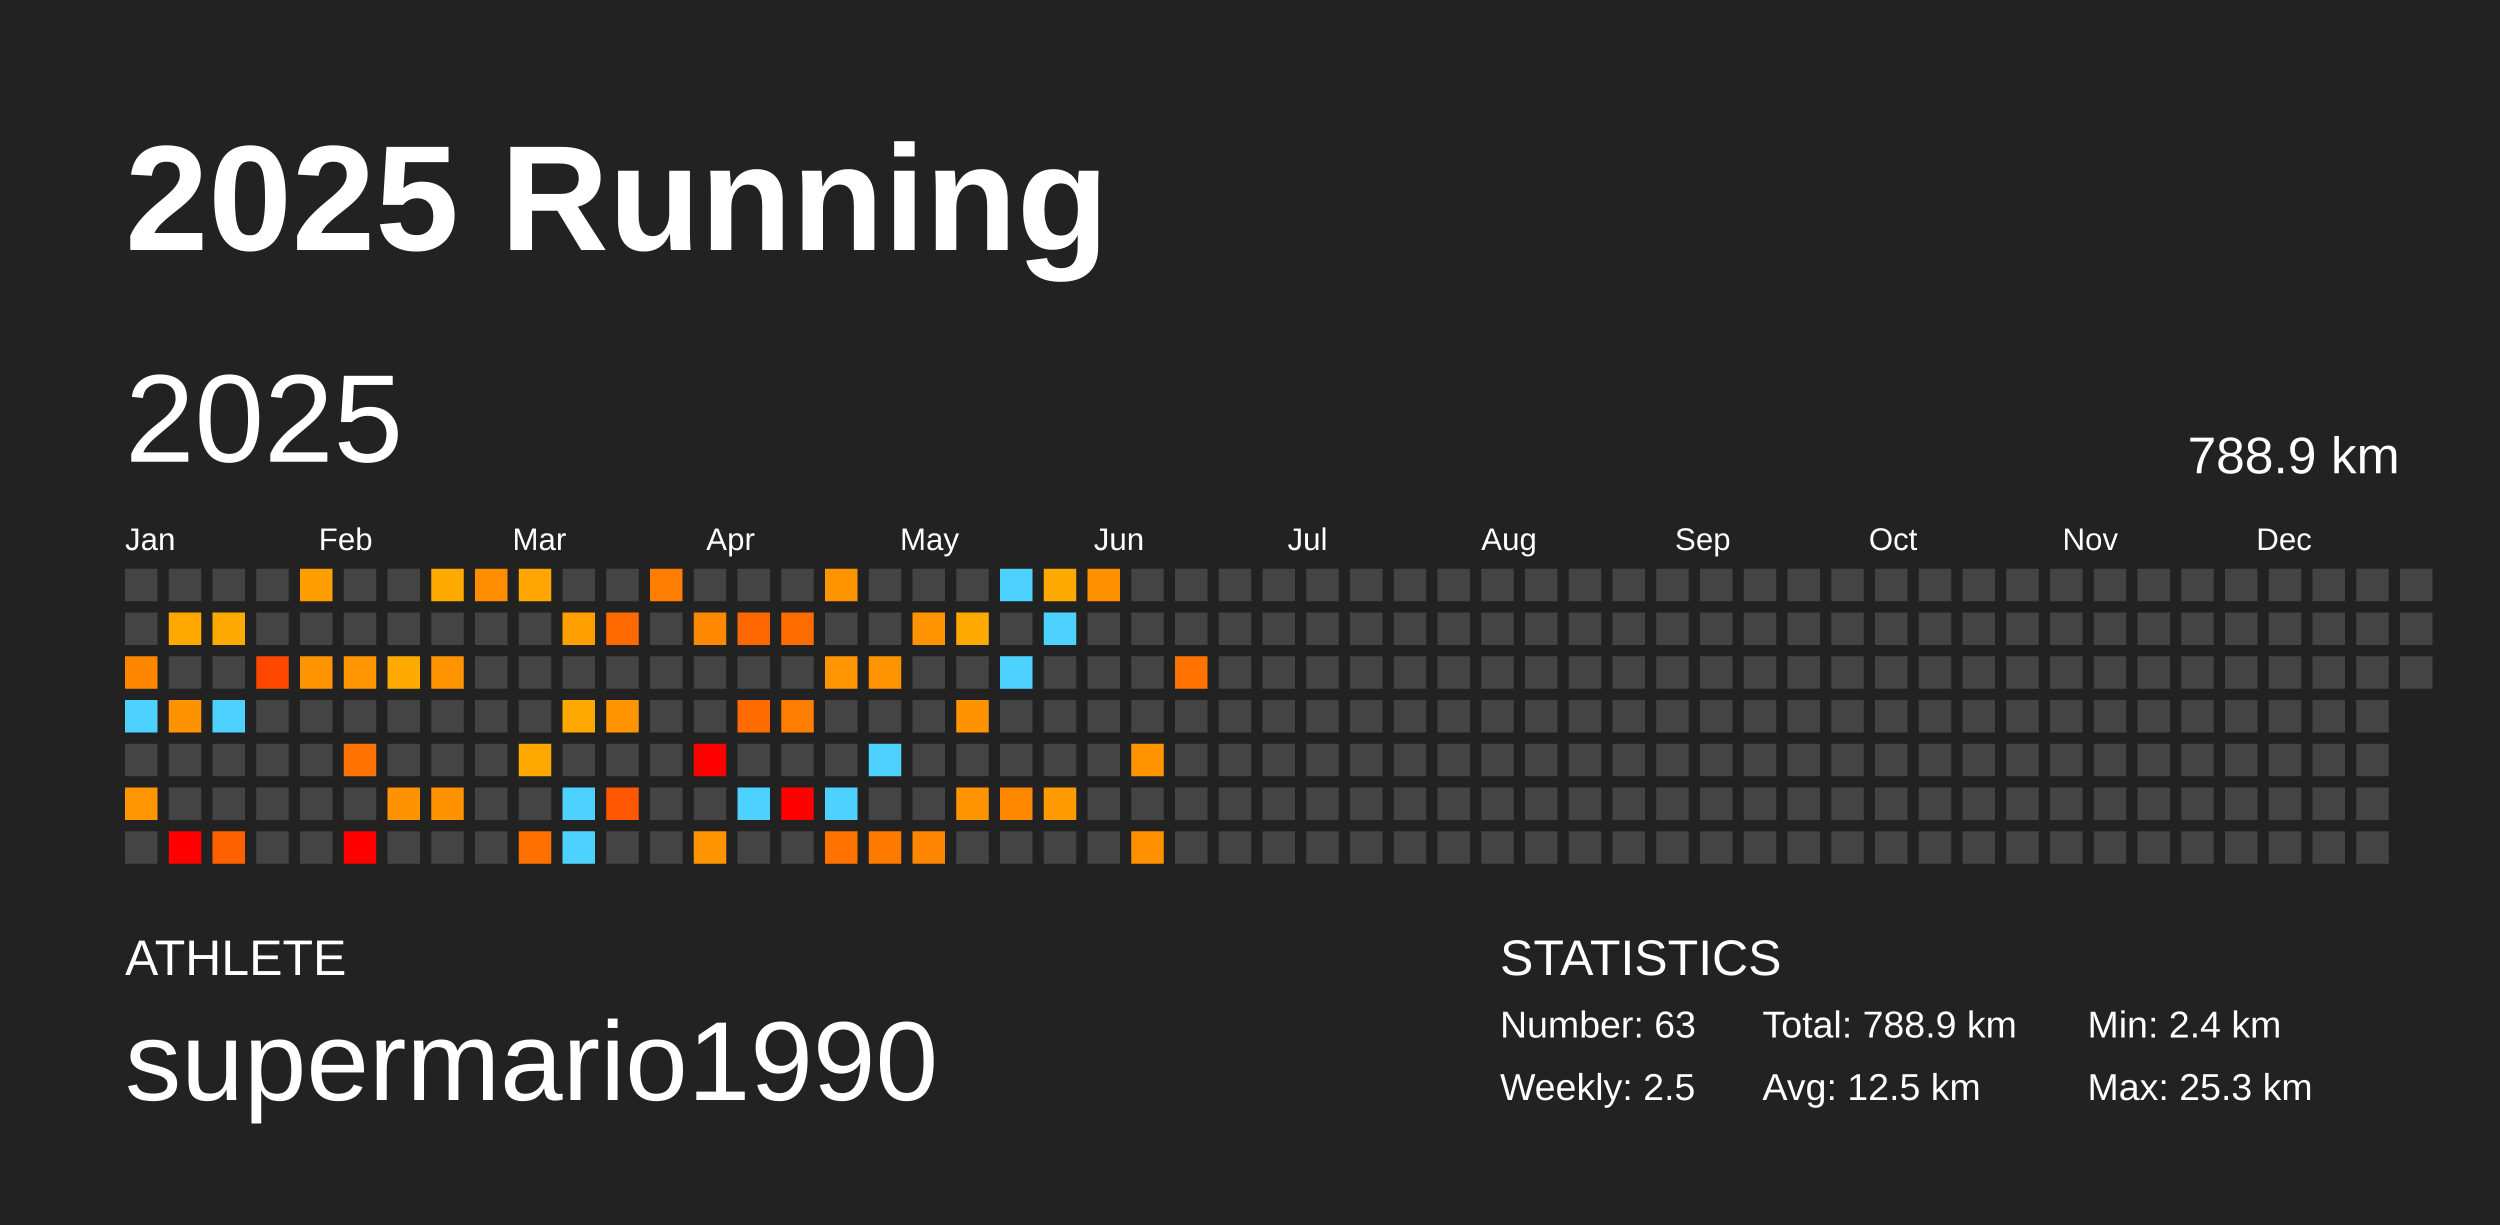
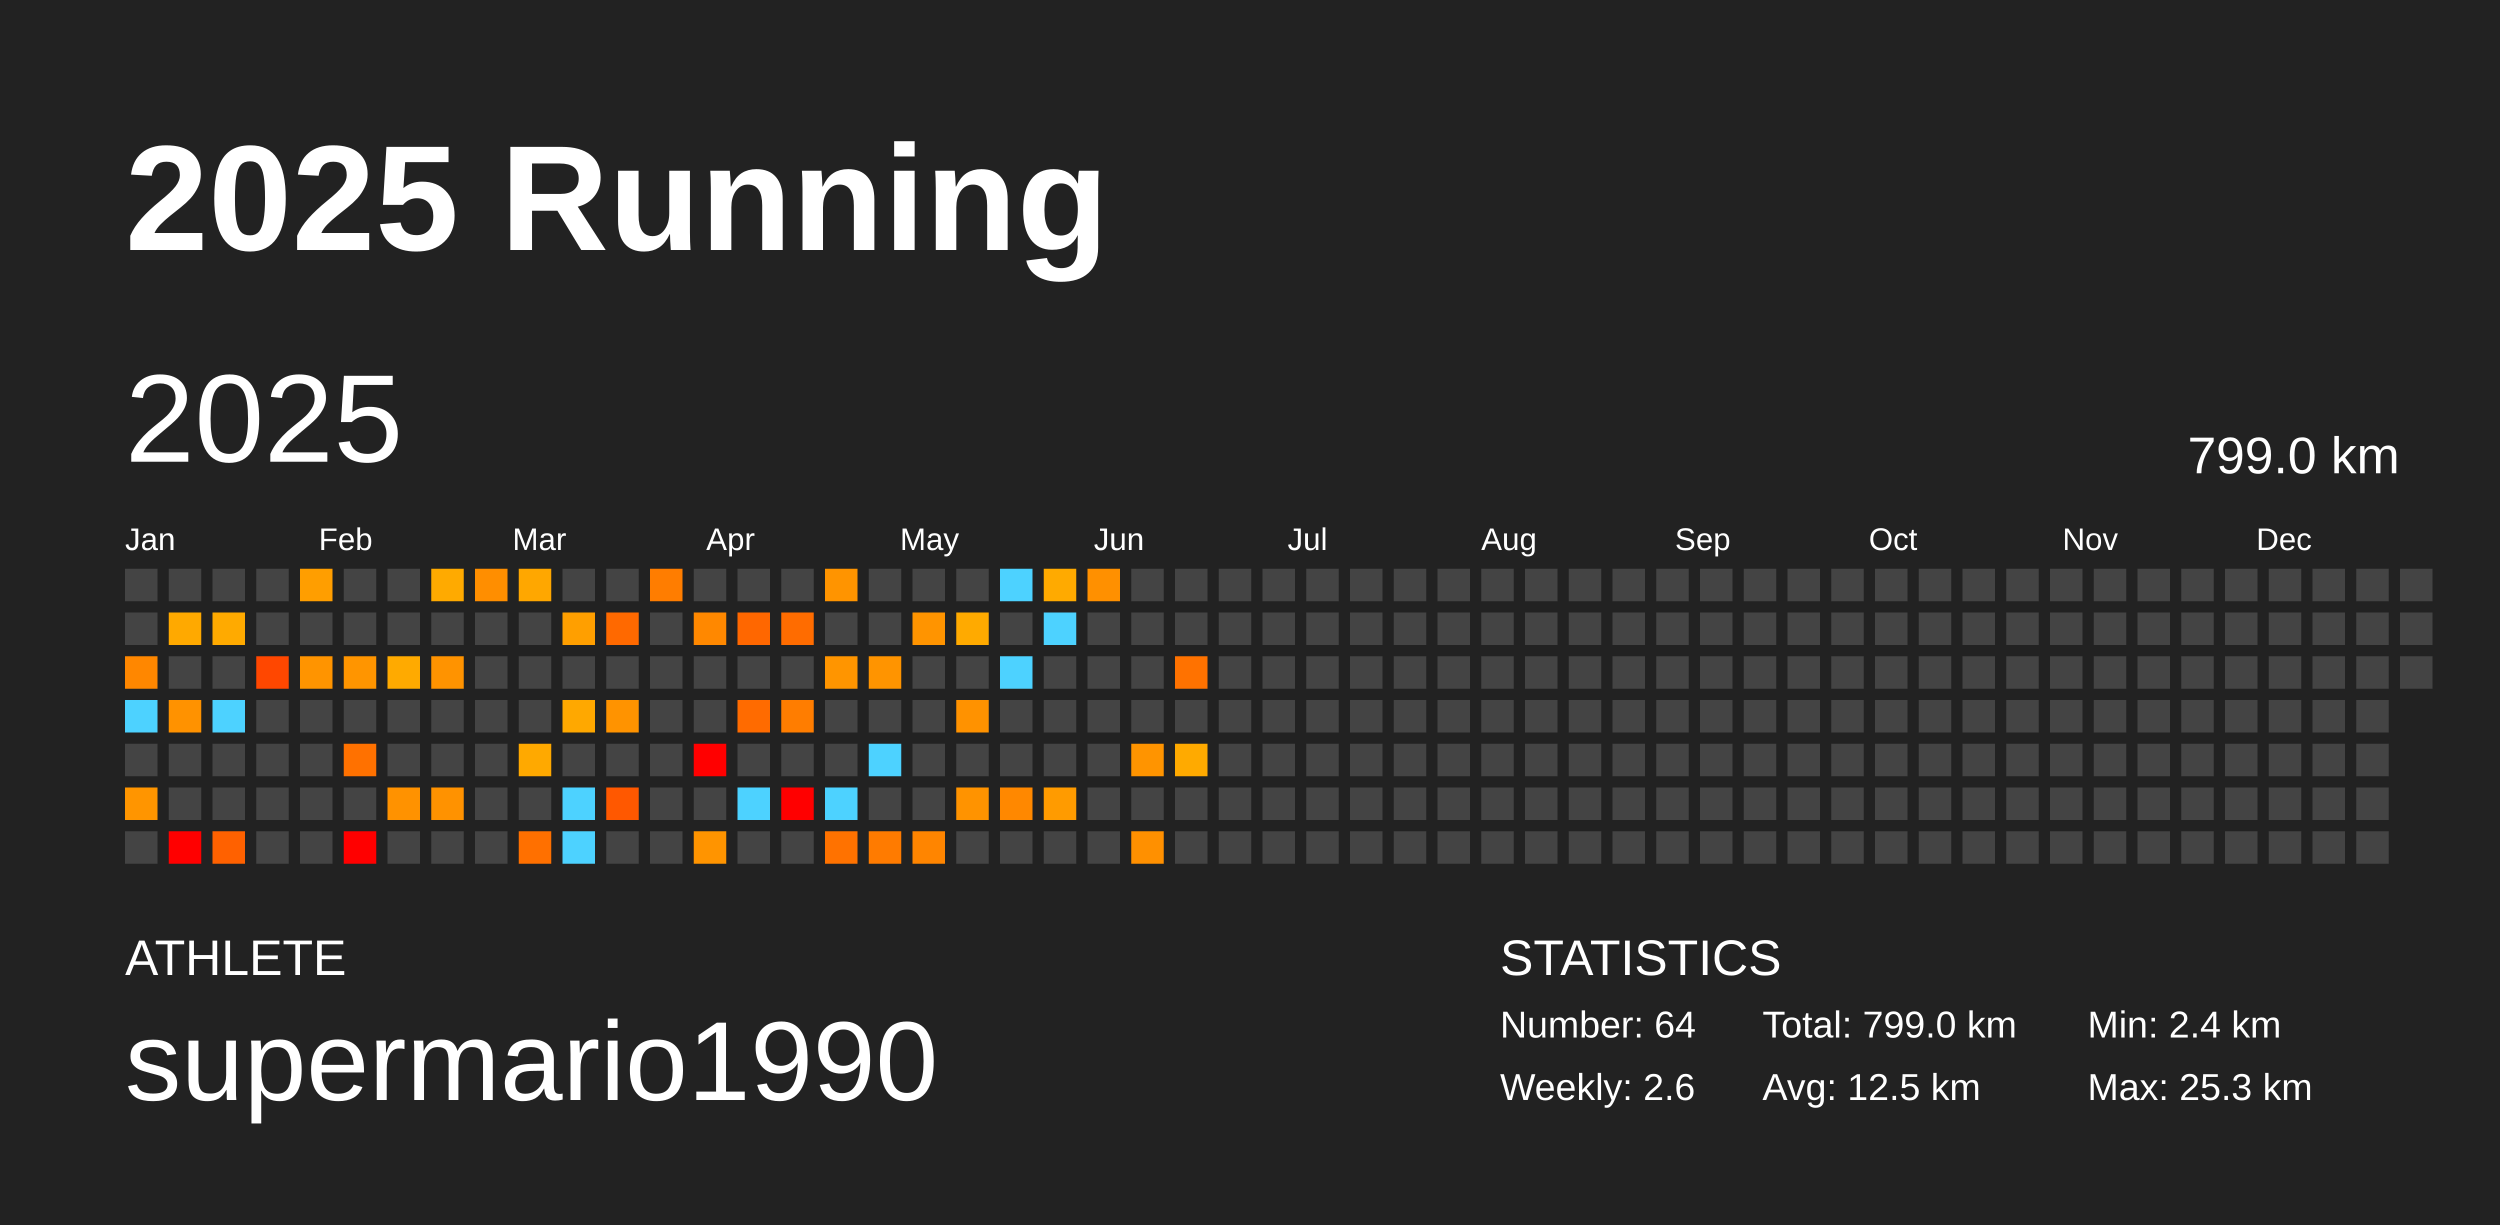
<svg xmlns="http://www.w3.org/2000/svg" baseProfile="full" height="98mm" version="1.1" viewBox="0,0,200,98" width="200mm">
  <defs />
  <rect fill="#222222" height="98" width="200" x="0" y="0" />
  <text fill="#FFFFFF" style="font-size:12px; font-family:Arial; font-weight:bold;" x="10" y="20">2025 Running</text>
  <text fill="#FFFFFF" style="font-size:4px; font-family:Arial" x="10" y="78">ATHLETE</text>
  <text fill="#FFFFFF" style="font-size:9px; font-family:Arial" x="10" y="88">supermario1990</text>
  <text fill="#FFFFFF" style="font-size:4px; font-family:Arial" x="120" y="78">STATISTICS</text>
-   <text fill="#FFFFFF" style="font-size:3px; font-family:Arial" x="120" y="83">Number: 63</text>
-   <text fill="#FFFFFF" style="font-size:3px; font-family:Arial" x="120" y="88">Weekly: 2.5</text>
-   <text fill="#FFFFFF" style="font-size:3px; font-family:Arial" x="141" y="83">Total: 788.9 km</text>
+   <text fill="#FFFFFF" style="font-size:3px; font-family:Arial" x="120" y="83">Number: 64</text>
+   <text fill="#FFFFFF" style="font-size:3px; font-family:Arial" x="120" y="88">Weekly: 2.6</text>
+   <text fill="#FFFFFF" style="font-size:3px; font-family:Arial" x="141" y="83">Total: 799.0 km</text>
  <text fill="#FFFFFF" style="font-size:3px; font-family:Arial" x="141" y="88">Avg: 12.5 km</text>
  <text fill="#FFFFFF" style="font-size:3px; font-family:Arial" x="167" y="83">Min: 2.4 km</text>
  <text fill="#FFFFFF" style="font-size:3px; font-family:Arial" x="167" y="88">Max: 25.3 km</text>
  <text dominant-baseline="hanging" fill="#FFFFFF" style="font-size:10.0px; font-family:Arial;" x="10" y="30">2025</text>
-   <text dominant-baseline="hanging" fill="#FFFFFF" style="font-size:4.125px; font-family:Arial;" x="175" y="35">788.9 km</text>
+   <text dominant-baseline="hanging" fill="#FFFFFF" style="font-size:4.125px; font-family:Arial;" x="175" y="35">799.0 km</text>
  <text fill="#FFFFFF" style="font-size:2.5px; font-family:Arial" x="10.0" y="44">Jan</text>
  <text fill="#FFFFFF" style="font-size:2.5px; font-family:Arial" x="25.5" y="44">Feb</text>
  <text fill="#FFFFFF" style="font-size:2.5px; font-family:Arial" x="41.0" y="44">Mar</text>
  <text fill="#FFFFFF" style="font-size:2.5px; font-family:Arial" x="56.5" y="44">Apr</text>
  <text fill="#FFFFFF" style="font-size:2.5px; font-family:Arial" x="72.0" y="44">May</text>
  <text fill="#FFFFFF" style="font-size:2.5px; font-family:Arial" x="87.5" y="44">Jun</text>
  <text fill="#FFFFFF" style="font-size:2.5px; font-family:Arial" x="103.0" y="44">Jul</text>
  <text fill="#FFFFFF" style="font-size:2.5px; font-family:Arial" x="118.5" y="44">Aug</text>
  <text fill="#FFFFFF" style="font-size:2.5px; font-family:Arial" x="134.0" y="44">Sep</text>
  <text fill="#FFFFFF" style="font-size:2.5px; font-family:Arial" x="149.5" y="44">Oct</text>
  <text fill="#FFFFFF" style="font-size:2.5px; font-family:Arial" x="165.0" y="44">Nov</text>
  <text fill="#FFFFFF" style="font-size:2.5px; font-family:Arial" x="180.5" y="44">Dec</text>
  <rect fill="#444444" height="2.6" width="2.6" x="10.0" y="45.5" />
  <rect fill="#444444" height="2.6" width="2.6" x="10.0" y="49.0" />
  <rect fill="#ff8700" height="2.6" width="2.6" x="10.0" y="52.5" />
  <rect fill="#4dd2ff" height="2.6" width="2.6" x="10.0" y="56.0" />
  <rect fill="#444444" height="2.6" width="2.6" x="10.0" y="59.5" />
  <rect fill="#ff9500" height="2.6" width="2.6" x="10.0" y="63.0" />
  <rect fill="#444444" height="2.6" width="2.6" x="10.0" y="66.5" />
  <rect fill="#444444" height="2.6" width="2.6" x="13.5" y="45.5" />
  <rect fill="#ffa900" height="2.6" width="2.6" x="13.5" y="49.0" />
  <rect fill="#444444" height="2.6" width="2.6" x="13.5" y="52.5" />
  <rect fill="#ff9200" height="2.6" width="2.6" x="13.5" y="56.0" />
  <rect fill="#444444" height="2.6" width="2.6" x="13.5" y="59.5" />
  <rect fill="#444444" height="2.6" width="2.6" x="13.5" y="63.0" />
  <rect fill="red" height="2.6" width="2.6" x="13.5" y="66.5" />
  <rect fill="#444444" height="2.6" width="2.6" x="17.0" y="45.5" />
  <rect fill="#ffaa00" height="2.6" width="2.6" x="17.0" y="49.0" />
  <rect fill="#444444" height="2.6" width="2.6" x="17.0" y="52.5" />
  <rect fill="#4dd2ff" height="2.6" width="2.6" x="17.0" y="56.0" />
  <rect fill="#444444" height="2.6" width="2.6" x="17.0" y="59.5" />
  <rect fill="#444444" height="2.6" width="2.6" x="17.0" y="63.0" />
  <rect fill="#ff6100" height="2.6" width="2.6" x="17.0" y="66.5" />
  <rect fill="#444444" height="2.6" width="2.6" x="20.5" y="45.5" />
  <rect fill="#444444" height="2.6" width="2.6" x="20.5" y="49.0" />
  <rect fill="#ff4700" height="2.6" width="2.6" x="20.5" y="52.5" />
  <rect fill="#444444" height="2.6" width="2.6" x="20.5" y="56.0" />
  <rect fill="#444444" height="2.6" width="2.6" x="20.5" y="59.5" />
  <rect fill="#444444" height="2.6" width="2.6" x="20.5" y="63.0" />
  <rect fill="#444444" height="2.6" width="2.6" x="20.5" y="66.5" />
  <rect fill="#ff9e00" height="2.6" width="2.6" x="24.0" y="45.5" />
  <rect fill="#444444" height="2.6" width="2.6" x="24.0" y="49.0" />
  <rect fill="#ff9400" height="2.6" width="2.6" x="24.0" y="52.5" />
  <rect fill="#444444" height="2.6" width="2.6" x="24.0" y="56.0" />
  <rect fill="#444444" height="2.6" width="2.6" x="24.0" y="59.5" />
  <rect fill="#444444" height="2.6" width="2.6" x="24.0" y="63.0" />
  <rect fill="#444444" height="2.6" width="2.6" x="24.0" y="66.5" />
  <rect fill="#444444" height="2.6" width="2.6" x="27.5" y="45.5" />
  <rect fill="#444444" height="2.6" width="2.6" x="27.5" y="49.0" />
  <rect fill="#ff9500" height="2.6" width="2.6" x="27.5" y="52.5" />
  <rect fill="#444444" height="2.6" width="2.6" x="27.5" y="56.0" />
  <rect fill="#ff7100" height="2.6" width="2.6" x="27.5" y="59.5" />
  <rect fill="#444444" height="2.6" width="2.6" x="27.5" y="63.0" />
  <rect fill="red" height="2.6" width="2.6" x="27.5" y="66.5" />
  <rect fill="#444444" height="2.6" width="2.6" x="31.0" y="45.5" />
  <rect fill="#444444" height="2.6" width="2.6" x="31.0" y="49.0" />
  <rect fill="#ffaa00" height="2.6" width="2.6" x="31.0" y="52.5" />
  <rect fill="#444444" height="2.6" width="2.6" x="31.0" y="56.0" />
  <rect fill="#444444" height="2.6" width="2.6" x="31.0" y="59.5" />
  <rect fill="#ff9200" height="2.6" width="2.6" x="31.0" y="63.0" />
  <rect fill="#444444" height="2.6" width="2.6" x="31.0" y="66.5" />
  <rect fill="#ffaa00" height="2.6" width="2.6" x="34.5" y="45.5" />
  <rect fill="#444444" height="2.6" width="2.6" x="34.5" y="49.0" />
  <rect fill="#ff9300" height="2.6" width="2.6" x="34.5" y="52.5" />
  <rect fill="#444444" height="2.6" width="2.6" x="34.5" y="56.0" />
  <rect fill="#444444" height="2.6" width="2.6" x="34.5" y="59.5" />
  <rect fill="#ff9200" height="2.6" width="2.6" x="34.5" y="63.0" />
  <rect fill="#444444" height="2.6" width="2.6" x="34.5" y="66.5" />
  <rect fill="#ff8e00" height="2.6" width="2.6" x="38.0" y="45.5" />
  <rect fill="#444444" height="2.6" width="2.6" x="38.0" y="49.0" />
  <rect fill="#444444" height="2.6" width="2.6" x="38.0" y="52.5" />
  <rect fill="#444444" height="2.6" width="2.6" x="38.0" y="56.0" />
  <rect fill="#444444" height="2.6" width="2.6" x="38.0" y="59.5" />
  <rect fill="#444444" height="2.6" width="2.6" x="38.0" y="63.0" />
  <rect fill="#444444" height="2.6" width="2.6" x="38.0" y="66.5" />
  <rect fill="#ffa700" height="2.6" width="2.6" x="41.5" y="45.5" />
  <rect fill="#444444" height="2.6" width="2.6" x="41.5" y="49.0" />
  <rect fill="#444444" height="2.6" width="2.6" x="41.5" y="52.5" />
  <rect fill="#444444" height="2.6" width="2.6" x="41.5" y="56.0" />
  <rect fill="#ffa900" height="2.6" width="2.6" x="41.5" y="59.5" />
  <rect fill="#444444" height="2.6" width="2.6" x="41.5" y="63.0" />
  <rect fill="#ff7000" height="2.6" width="2.6" x="41.5" y="66.5" />
  <rect fill="#444444" height="2.6" width="2.6" x="45.0" y="45.5" />
  <rect fill="#ff9f00" height="2.6" width="2.6" x="45.0" y="49.0" />
  <rect fill="#444444" height="2.6" width="2.6" x="45.0" y="52.5" />
  <rect fill="#ffa800" height="2.6" width="2.6" x="45.0" y="56.0" />
  <rect fill="#444444" height="2.6" width="2.6" x="45.0" y="59.5" />
  <rect fill="#4dd2ff" height="2.6" width="2.6" x="45.0" y="63.0" />
  <rect fill="#4dd2ff" height="2.6" width="2.6" x="45.0" y="66.5" />
  <rect fill="#444444" height="2.6" width="2.6" x="48.5" y="45.5" />
  <rect fill="#ff6900" height="2.6" width="2.6" x="48.5" y="49.0" />
  <rect fill="#444444" height="2.6" width="2.6" x="48.5" y="52.5" />
  <rect fill="#ff9300" height="2.6" width="2.6" x="48.5" y="56.0" />
  <rect fill="#444444" height="2.6" width="2.6" x="48.5" y="59.5" />
  <rect fill="#ff5800" height="2.6" width="2.6" x="48.5" y="63.0" />
  <rect fill="#444444" height="2.6" width="2.6" x="48.5" y="66.5" />
  <rect fill="#ff7d00" height="2.6" width="2.6" x="52.0" y="45.5" />
  <rect fill="#444444" height="2.6" width="2.6" x="52.0" y="49.0" />
  <rect fill="#444444" height="2.6" width="2.6" x="52.0" y="52.5" />
  <rect fill="#444444" height="2.6" width="2.6" x="52.0" y="56.0" />
  <rect fill="#444444" height="2.6" width="2.6" x="52.0" y="59.5" />
  <rect fill="#444444" height="2.6" width="2.6" x="52.0" y="63.0" />
  <rect fill="#444444" height="2.6" width="2.6" x="52.0" y="66.5" />
  <rect fill="#444444" height="2.6" width="2.6" x="55.5" y="45.5" />
  <rect fill="#ff8800" height="2.6" width="2.6" x="55.5" y="49.0" />
  <rect fill="#444444" height="2.6" width="2.6" x="55.5" y="52.5" />
  <rect fill="#444444" height="2.6" width="2.6" x="55.5" y="56.0" />
  <rect fill="red" height="2.6" width="2.6" x="55.5" y="59.5" />
  <rect fill="#444444" height="2.6" width="2.6" x="55.5" y="63.0" />
  <rect fill="#ff9400" height="2.6" width="2.6" x="55.5" y="66.5" />
  <rect fill="#444444" height="2.6" width="2.6" x="59.0" y="45.5" />
  <rect fill="#ff6700" height="2.6" width="2.6" x="59.0" y="49.0" />
  <rect fill="#444444" height="2.6" width="2.6" x="59.0" y="52.5" />
  <rect fill="#ff6b00" height="2.6" width="2.6" x="59.0" y="56.0" />
  <rect fill="#444444" height="2.6" width="2.6" x="59.0" y="59.5" />
  <rect fill="#4dd2ff" height="2.6" width="2.6" x="59.0" y="63.0" />
  <rect fill="#444444" height="2.6" width="2.6" x="59.0" y="66.5" />
  <rect fill="#444444" height="2.6" width="2.6" x="62.5" y="45.5" />
  <rect fill="#ff6c00" height="2.6" width="2.6" x="62.5" y="49.0" />
  <rect fill="#444444" height="2.6" width="2.6" x="62.5" y="52.5" />
  <rect fill="#ff7d00" height="2.6" width="2.6" x="62.5" y="56.0" />
  <rect fill="#444444" height="2.6" width="2.6" x="62.5" y="59.5" />
  <rect fill="red" height="2.6" width="2.6" x="62.5" y="63.0" />
  <rect fill="#444444" height="2.6" width="2.6" x="62.5" y="66.5" />
  <rect fill="#ff9400" height="2.6" width="2.6" x="66.0" y="45.5" />
  <rect fill="#444444" height="2.6" width="2.6" x="66.0" y="49.0" />
  <rect fill="#ff9500" height="2.6" width="2.6" x="66.0" y="52.5" />
  <rect fill="#444444" height="2.6" width="2.6" x="66.0" y="56.0" />
  <rect fill="#444444" height="2.6" width="2.6" x="66.0" y="59.5" />
  <rect fill="#4dd2ff" height="2.6" width="2.6" x="66.0" y="63.0" />
  <rect fill="#ff7200" height="2.6" width="2.6" x="66.0" y="66.5" />
  <rect fill="#444444" height="2.6" width="2.6" x="69.5" y="45.5" />
  <rect fill="#444444" height="2.6" width="2.6" x="69.5" y="49.0" />
  <rect fill="#ff9400" height="2.6" width="2.6" x="69.5" y="52.5" />
  <rect fill="#444444" height="2.6" width="2.6" x="69.5" y="56.0" />
  <rect fill="#4dd2ff" height="2.6" width="2.6" x="69.5" y="59.5" />
  <rect fill="#444444" height="2.6" width="2.6" x="69.5" y="63.0" />
  <rect fill="#ff7b00" height="2.6" width="2.6" x="69.5" y="66.5" />
  <rect fill="#444444" height="2.6" width="2.6" x="73.0" y="45.5" />
  <rect fill="#ff9400" height="2.6" width="2.6" x="73.0" y="49.0" />
  <rect fill="#444444" height="2.6" width="2.6" x="73.0" y="52.5" />
  <rect fill="#444444" height="2.6" width="2.6" x="73.0" y="56.0" />
  <rect fill="#444444" height="2.6" width="2.6" x="73.0" y="59.5" />
  <rect fill="#444444" height="2.6" width="2.6" x="73.0" y="63.0" />
  <rect fill="#ff8500" height="2.6" width="2.6" x="73.0" y="66.5" />
  <rect fill="#444444" height="2.6" width="2.6" x="76.5" y="45.5" />
  <rect fill="#ffaa00" height="2.6" width="2.6" x="76.5" y="49.0" />
  <rect fill="#444444" height="2.6" width="2.6" x="76.5" y="52.5" />
  <rect fill="#ff9200" height="2.6" width="2.6" x="76.5" y="56.0" />
  <rect fill="#444444" height="2.6" width="2.6" x="76.5" y="59.5" />
  <rect fill="#ff9300" height="2.6" width="2.6" x="76.5" y="63.0" />
  <rect fill="#444444" height="2.6" width="2.6" x="76.5" y="66.5" />
  <rect fill="#4dd2ff" height="2.6" width="2.6" x="80.0" y="45.5" />
  <rect fill="#444444" height="2.6" width="2.6" x="80.0" y="49.0" />
  <rect fill="#4dd2ff" height="2.6" width="2.6" x="80.0" y="52.5" />
  <rect fill="#444444" height="2.6" width="2.6" x="80.0" y="56.0" />
  <rect fill="#444444" height="2.6" width="2.6" x="80.0" y="59.5" />
  <rect fill="#ff8800" height="2.6" width="2.6" x="80.0" y="63.0" />
  <rect fill="#444444" height="2.6" width="2.6" x="80.0" y="66.5" />
  <rect fill="#ffaa00" height="2.6" width="2.6" x="83.5" y="45.5" />
  <rect fill="#4dd2ff" height="2.6" width="2.6" x="83.5" y="49.0" />
  <rect fill="#444444" height="2.6" width="2.6" x="83.5" y="52.5" />
  <rect fill="#444444" height="2.6" width="2.6" x="83.5" y="56.0" />
  <rect fill="#444444" height="2.6" width="2.6" x="83.5" y="59.5" />
  <rect fill="#ff9b00" height="2.6" width="2.6" x="83.5" y="63.0" />
  <rect fill="#444444" height="2.6" width="2.6" x="83.5" y="66.5" />
  <rect fill="#ff9000" height="2.6" width="2.6" x="87.0" y="45.5" />
  <rect fill="#444444" height="2.6" width="2.6" x="87.0" y="49.0" />
  <rect fill="#444444" height="2.6" width="2.6" x="87.0" y="52.5" />
  <rect fill="#444444" height="2.6" width="2.6" x="87.0" y="56.0" />
  <rect fill="#444444" height="2.6" width="2.6" x="87.0" y="59.5" />
  <rect fill="#444444" height="2.6" width="2.6" x="87.0" y="63.0" />
  <rect fill="#444444" height="2.6" width="2.6" x="87.0" y="66.5" />
  <rect fill="#444444" height="2.6" width="2.6" x="90.5" y="45.5" />
  <rect fill="#444444" height="2.6" width="2.6" x="90.5" y="49.0" />
  <rect fill="#444444" height="2.6" width="2.6" x="90.5" y="52.5" />
  <rect fill="#444444" height="2.6" width="2.6" x="90.5" y="56.0" />
  <rect fill="#ff9400" height="2.6" width="2.6" x="90.5" y="59.5" />
  <rect fill="#444444" height="2.6" width="2.6" x="90.5" y="63.0" />
  <rect fill="#ff9000" height="2.6" width="2.6" x="90.5" y="66.5" />
  <rect fill="#444444" height="2.6" width="2.6" x="94.0" y="45.5" />
  <rect fill="#444444" height="2.6" width="2.6" x="94.0" y="49.0" />
  <rect fill="#ff7200" height="2.6" width="2.6" x="94.0" y="52.5" />
  <rect fill="#444444" height="2.6" width="2.6" x="94.0" y="56.0" />
-   <rect fill="#444444" height="2.6" width="2.6" x="94.0" y="59.5" />
+   <rect fill="#ffaa00" height="2.6" width="2.6" x="94.0" y="59.5" />
  <rect fill="#444444" height="2.6" width="2.6" x="94.0" y="63.0" />
  <rect fill="#444444" height="2.6" width="2.6" x="94.0" y="66.5" />
  <rect fill="#444444" height="2.6" width="2.6" x="97.5" y="45.5" />
  <rect fill="#444444" height="2.6" width="2.6" x="97.5" y="49.0" />
  <rect fill="#444444" height="2.6" width="2.6" x="97.5" y="52.5" />
  <rect fill="#444444" height="2.6" width="2.6" x="97.5" y="56.0" />
  <rect fill="#444444" height="2.6" width="2.6" x="97.5" y="59.5" />
  <rect fill="#444444" height="2.6" width="2.6" x="97.5" y="63.0" />
  <rect fill="#444444" height="2.6" width="2.6" x="97.5" y="66.5" />
  <rect fill="#444444" height="2.6" width="2.6" x="101.0" y="45.5" />
  <rect fill="#444444" height="2.6" width="2.6" x="101.0" y="49.0" />
  <rect fill="#444444" height="2.6" width="2.6" x="101.0" y="52.5" />
  <rect fill="#444444" height="2.6" width="2.6" x="101.0" y="56.0" />
  <rect fill="#444444" height="2.6" width="2.6" x="101.0" y="59.5" />
  <rect fill="#444444" height="2.6" width="2.6" x="101.0" y="63.0" />
  <rect fill="#444444" height="2.6" width="2.6" x="101.0" y="66.5" />
  <rect fill="#444444" height="2.6" width="2.6" x="104.5" y="45.5" />
  <rect fill="#444444" height="2.6" width="2.6" x="104.5" y="49.0" />
  <rect fill="#444444" height="2.6" width="2.6" x="104.5" y="52.5" />
  <rect fill="#444444" height="2.6" width="2.6" x="104.5" y="56.0" />
  <rect fill="#444444" height="2.6" width="2.6" x="104.5" y="59.5" />
  <rect fill="#444444" height="2.6" width="2.6" x="104.5" y="63.0" />
  <rect fill="#444444" height="2.6" width="2.6" x="104.5" y="66.5" />
  <rect fill="#444444" height="2.6" width="2.6" x="108.0" y="45.5" />
  <rect fill="#444444" height="2.6" width="2.6" x="108.0" y="49.0" />
  <rect fill="#444444" height="2.6" width="2.6" x="108.0" y="52.5" />
  <rect fill="#444444" height="2.6" width="2.6" x="108.0" y="56.0" />
  <rect fill="#444444" height="2.6" width="2.6" x="108.0" y="59.5" />
  <rect fill="#444444" height="2.6" width="2.6" x="108.0" y="63.0" />
  <rect fill="#444444" height="2.6" width="2.6" x="108.0" y="66.5" />
  <rect fill="#444444" height="2.6" width="2.6" x="111.5" y="45.5" />
  <rect fill="#444444" height="2.6" width="2.6" x="111.5" y="49.0" />
  <rect fill="#444444" height="2.6" width="2.6" x="111.5" y="52.5" />
  <rect fill="#444444" height="2.6" width="2.6" x="111.5" y="56.0" />
  <rect fill="#444444" height="2.6" width="2.6" x="111.5" y="59.5" />
  <rect fill="#444444" height="2.6" width="2.6" x="111.5" y="63.0" />
  <rect fill="#444444" height="2.6" width="2.6" x="111.5" y="66.5" />
  <rect fill="#444444" height="2.6" width="2.6" x="115.0" y="45.5" />
  <rect fill="#444444" height="2.6" width="2.6" x="115.0" y="49.0" />
  <rect fill="#444444" height="2.6" width="2.6" x="115.0" y="52.5" />
  <rect fill="#444444" height="2.6" width="2.6" x="115.0" y="56.0" />
  <rect fill="#444444" height="2.6" width="2.6" x="115.0" y="59.5" />
  <rect fill="#444444" height="2.6" width="2.6" x="115.0" y="63.0" />
  <rect fill="#444444" height="2.6" width="2.6" x="115.0" y="66.5" />
  <rect fill="#444444" height="2.6" width="2.6" x="118.5" y="45.5" />
  <rect fill="#444444" height="2.6" width="2.6" x="118.5" y="49.0" />
  <rect fill="#444444" height="2.6" width="2.6" x="118.5" y="52.5" />
  <rect fill="#444444" height="2.6" width="2.6" x="118.5" y="56.0" />
  <rect fill="#444444" height="2.6" width="2.6" x="118.5" y="59.5" />
  <rect fill="#444444" height="2.6" width="2.6" x="118.5" y="63.0" />
  <rect fill="#444444" height="2.6" width="2.6" x="118.5" y="66.5" />
  <rect fill="#444444" height="2.6" width="2.6" x="122.0" y="45.5" />
  <rect fill="#444444" height="2.6" width="2.6" x="122.0" y="49.0" />
  <rect fill="#444444" height="2.6" width="2.6" x="122.0" y="52.5" />
  <rect fill="#444444" height="2.6" width="2.6" x="122.0" y="56.0" />
  <rect fill="#444444" height="2.6" width="2.6" x="122.0" y="59.5" />
  <rect fill="#444444" height="2.6" width="2.6" x="122.0" y="63.0" />
  <rect fill="#444444" height="2.6" width="2.6" x="122.0" y="66.5" />
  <rect fill="#444444" height="2.6" width="2.6" x="125.5" y="45.5" />
  <rect fill="#444444" height="2.6" width="2.6" x="125.5" y="49.0" />
  <rect fill="#444444" height="2.6" width="2.6" x="125.5" y="52.5" />
  <rect fill="#444444" height="2.6" width="2.6" x="125.5" y="56.0" />
  <rect fill="#444444" height="2.6" width="2.6" x="125.5" y="59.5" />
  <rect fill="#444444" height="2.6" width="2.6" x="125.5" y="63.0" />
  <rect fill="#444444" height="2.6" width="2.6" x="125.5" y="66.5" />
  <rect fill="#444444" height="2.6" width="2.6" x="129.0" y="45.5" />
  <rect fill="#444444" height="2.6" width="2.6" x="129.0" y="49.0" />
  <rect fill="#444444" height="2.6" width="2.6" x="129.0" y="52.5" />
  <rect fill="#444444" height="2.6" width="2.6" x="129.0" y="56.0" />
  <rect fill="#444444" height="2.6" width="2.6" x="129.0" y="59.5" />
  <rect fill="#444444" height="2.6" width="2.6" x="129.0" y="63.0" />
  <rect fill="#444444" height="2.6" width="2.6" x="129.0" y="66.5" />
  <rect fill="#444444" height="2.6" width="2.6" x="132.5" y="45.5" />
  <rect fill="#444444" height="2.6" width="2.6" x="132.5" y="49.0" />
  <rect fill="#444444" height="2.6" width="2.6" x="132.5" y="52.5" />
  <rect fill="#444444" height="2.6" width="2.6" x="132.5" y="56.0" />
  <rect fill="#444444" height="2.6" width="2.6" x="132.5" y="59.5" />
  <rect fill="#444444" height="2.6" width="2.6" x="132.5" y="63.0" />
  <rect fill="#444444" height="2.6" width="2.6" x="132.5" y="66.5" />
  <rect fill="#444444" height="2.6" width="2.6" x="136.0" y="45.5" />
  <rect fill="#444444" height="2.6" width="2.6" x="136.0" y="49.0" />
  <rect fill="#444444" height="2.6" width="2.6" x="136.0" y="52.5" />
  <rect fill="#444444" height="2.6" width="2.6" x="136.0" y="56.0" />
  <rect fill="#444444" height="2.6" width="2.6" x="136.0" y="59.5" />
  <rect fill="#444444" height="2.6" width="2.6" x="136.0" y="63.0" />
  <rect fill="#444444" height="2.6" width="2.6" x="136.0" y="66.5" />
  <rect fill="#444444" height="2.6" width="2.6" x="139.5" y="45.5" />
  <rect fill="#444444" height="2.6" width="2.6" x="139.5" y="49.0" />
  <rect fill="#444444" height="2.6" width="2.6" x="139.5" y="52.5" />
  <rect fill="#444444" height="2.6" width="2.6" x="139.5" y="56.0" />
  <rect fill="#444444" height="2.6" width="2.6" x="139.5" y="59.5" />
  <rect fill="#444444" height="2.6" width="2.6" x="139.5" y="63.0" />
  <rect fill="#444444" height="2.6" width="2.6" x="139.5" y="66.5" />
  <rect fill="#444444" height="2.6" width="2.6" x="143.0" y="45.5" />
  <rect fill="#444444" height="2.6" width="2.6" x="143.0" y="49.0" />
  <rect fill="#444444" height="2.6" width="2.6" x="143.0" y="52.5" />
  <rect fill="#444444" height="2.6" width="2.6" x="143.0" y="56.0" />
  <rect fill="#444444" height="2.6" width="2.6" x="143.0" y="59.5" />
  <rect fill="#444444" height="2.6" width="2.6" x="143.0" y="63.0" />
  <rect fill="#444444" height="2.6" width="2.6" x="143.0" y="66.5" />
  <rect fill="#444444" height="2.6" width="2.6" x="146.5" y="45.5" />
  <rect fill="#444444" height="2.6" width="2.6" x="146.5" y="49.0" />
  <rect fill="#444444" height="2.6" width="2.6" x="146.5" y="52.5" />
  <rect fill="#444444" height="2.6" width="2.6" x="146.5" y="56.0" />
  <rect fill="#444444" height="2.6" width="2.6" x="146.5" y="59.5" />
  <rect fill="#444444" height="2.6" width="2.6" x="146.5" y="63.0" />
  <rect fill="#444444" height="2.6" width="2.6" x="146.5" y="66.5" />
  <rect fill="#444444" height="2.6" width="2.6" x="150.0" y="45.5" />
  <rect fill="#444444" height="2.6" width="2.6" x="150.0" y="49.0" />
  <rect fill="#444444" height="2.6" width="2.6" x="150.0" y="52.5" />
  <rect fill="#444444" height="2.6" width="2.6" x="150.0" y="56.0" />
  <rect fill="#444444" height="2.6" width="2.6" x="150.0" y="59.5" />
  <rect fill="#444444" height="2.6" width="2.6" x="150.0" y="63.0" />
  <rect fill="#444444" height="2.6" width="2.6" x="150.0" y="66.5" />
  <rect fill="#444444" height="2.6" width="2.6" x="153.5" y="45.5" />
  <rect fill="#444444" height="2.6" width="2.6" x="153.5" y="49.0" />
  <rect fill="#444444" height="2.6" width="2.6" x="153.5" y="52.5" />
  <rect fill="#444444" height="2.6" width="2.6" x="153.5" y="56.0" />
  <rect fill="#444444" height="2.6" width="2.6" x="153.5" y="59.5" />
  <rect fill="#444444" height="2.6" width="2.6" x="153.5" y="63.0" />
  <rect fill="#444444" height="2.6" width="2.6" x="153.5" y="66.5" />
  <rect fill="#444444" height="2.6" width="2.6" x="157.0" y="45.5" />
  <rect fill="#444444" height="2.6" width="2.6" x="157.0" y="49.0" />
  <rect fill="#444444" height="2.6" width="2.6" x="157.0" y="52.5" />
  <rect fill="#444444" height="2.6" width="2.6" x="157.0" y="56.0" />
  <rect fill="#444444" height="2.6" width="2.6" x="157.0" y="59.5" />
  <rect fill="#444444" height="2.6" width="2.6" x="157.0" y="63.0" />
  <rect fill="#444444" height="2.6" width="2.6" x="157.0" y="66.5" />
  <rect fill="#444444" height="2.6" width="2.6" x="160.5" y="45.5" />
  <rect fill="#444444" height="2.6" width="2.6" x="160.5" y="49.0" />
  <rect fill="#444444" height="2.6" width="2.6" x="160.5" y="52.5" />
  <rect fill="#444444" height="2.6" width="2.6" x="160.5" y="56.0" />
  <rect fill="#444444" height="2.6" width="2.6" x="160.5" y="59.5" />
  <rect fill="#444444" height="2.6" width="2.6" x="160.5" y="63.0" />
  <rect fill="#444444" height="2.6" width="2.6" x="160.5" y="66.5" />
  <rect fill="#444444" height="2.6" width="2.6" x="164.0" y="45.5" />
  <rect fill="#444444" height="2.6" width="2.6" x="164.0" y="49.0" />
  <rect fill="#444444" height="2.6" width="2.6" x="164.0" y="52.5" />
  <rect fill="#444444" height="2.6" width="2.6" x="164.0" y="56.0" />
  <rect fill="#444444" height="2.6" width="2.6" x="164.0" y="59.5" />
  <rect fill="#444444" height="2.6" width="2.6" x="164.0" y="63.0" />
  <rect fill="#444444" height="2.6" width="2.6" x="164.0" y="66.5" />
  <rect fill="#444444" height="2.6" width="2.6" x="167.5" y="45.5" />
  <rect fill="#444444" height="2.6" width="2.6" x="167.5" y="49.0" />
  <rect fill="#444444" height="2.6" width="2.6" x="167.5" y="52.5" />
  <rect fill="#444444" height="2.6" width="2.6" x="167.5" y="56.0" />
  <rect fill="#444444" height="2.6" width="2.6" x="167.5" y="59.5" />
  <rect fill="#444444" height="2.6" width="2.6" x="167.5" y="63.0" />
  <rect fill="#444444" height="2.6" width="2.6" x="167.5" y="66.5" />
  <rect fill="#444444" height="2.6" width="2.6" x="171.0" y="45.5" />
  <rect fill="#444444" height="2.6" width="2.6" x="171.0" y="49.0" />
  <rect fill="#444444" height="2.6" width="2.6" x="171.0" y="52.5" />
  <rect fill="#444444" height="2.6" width="2.6" x="171.0" y="56.0" />
  <rect fill="#444444" height="2.6" width="2.6" x="171.0" y="59.5" />
  <rect fill="#444444" height="2.6" width="2.6" x="171.0" y="63.0" />
  <rect fill="#444444" height="2.6" width="2.6" x="171.0" y="66.5" />
  <rect fill="#444444" height="2.6" width="2.6" x="174.5" y="45.5" />
  <rect fill="#444444" height="2.6" width="2.6" x="174.5" y="49.0" />
  <rect fill="#444444" height="2.6" width="2.6" x="174.5" y="52.5" />
  <rect fill="#444444" height="2.6" width="2.6" x="174.5" y="56.0" />
  <rect fill="#444444" height="2.6" width="2.6" x="174.5" y="59.5" />
  <rect fill="#444444" height="2.6" width="2.6" x="174.5" y="63.0" />
  <rect fill="#444444" height="2.6" width="2.6" x="174.5" y="66.5" />
  <rect fill="#444444" height="2.6" width="2.6" x="178.0" y="45.5" />
  <rect fill="#444444" height="2.6" width="2.6" x="178.0" y="49.0" />
  <rect fill="#444444" height="2.6" width="2.6" x="178.0" y="52.5" />
  <rect fill="#444444" height="2.6" width="2.6" x="178.0" y="56.0" />
  <rect fill="#444444" height="2.6" width="2.6" x="178.0" y="59.5" />
  <rect fill="#444444" height="2.6" width="2.6" x="178.0" y="63.0" />
  <rect fill="#444444" height="2.6" width="2.6" x="178.0" y="66.5" />
  <rect fill="#444444" height="2.6" width="2.6" x="181.5" y="45.5" />
  <rect fill="#444444" height="2.6" width="2.6" x="181.5" y="49.0" />
  <rect fill="#444444" height="2.6" width="2.6" x="181.5" y="52.5" />
  <rect fill="#444444" height="2.6" width="2.6" x="181.5" y="56.0" />
  <rect fill="#444444" height="2.6" width="2.6" x="181.5" y="59.5" />
  <rect fill="#444444" height="2.6" width="2.6" x="181.5" y="63.0" />
  <rect fill="#444444" height="2.6" width="2.6" x="181.5" y="66.5" />
  <rect fill="#444444" height="2.6" width="2.6" x="185.0" y="45.5" />
  <rect fill="#444444" height="2.6" width="2.6" x="185.0" y="49.0" />
  <rect fill="#444444" height="2.6" width="2.6" x="185.0" y="52.5" />
  <rect fill="#444444" height="2.6" width="2.6" x="185.0" y="56.0" />
  <rect fill="#444444" height="2.6" width="2.6" x="185.0" y="59.5" />
  <rect fill="#444444" height="2.6" width="2.6" x="185.0" y="63.0" />
  <rect fill="#444444" height="2.6" width="2.6" x="185.0" y="66.5" />
  <rect fill="#444444" height="2.6" width="2.6" x="188.5" y="45.5" />
  <rect fill="#444444" height="2.6" width="2.6" x="188.5" y="49.0" />
  <rect fill="#444444" height="2.6" width="2.6" x="188.5" y="52.5" />
  <rect fill="#444444" height="2.6" width="2.6" x="188.5" y="56.0" />
  <rect fill="#444444" height="2.6" width="2.6" x="188.5" y="59.5" />
  <rect fill="#444444" height="2.6" width="2.6" x="188.5" y="63.0" />
  <rect fill="#444444" height="2.6" width="2.6" x="188.5" y="66.5" />
  <rect fill="#444444" height="2.6" width="2.6" x="192.0" y="45.5" />
  <rect fill="#444444" height="2.6" width="2.6" x="192.0" y="49.0" />
  <rect fill="#444444" height="2.6" width="2.6" x="192.0" y="52.5" />
</svg>
